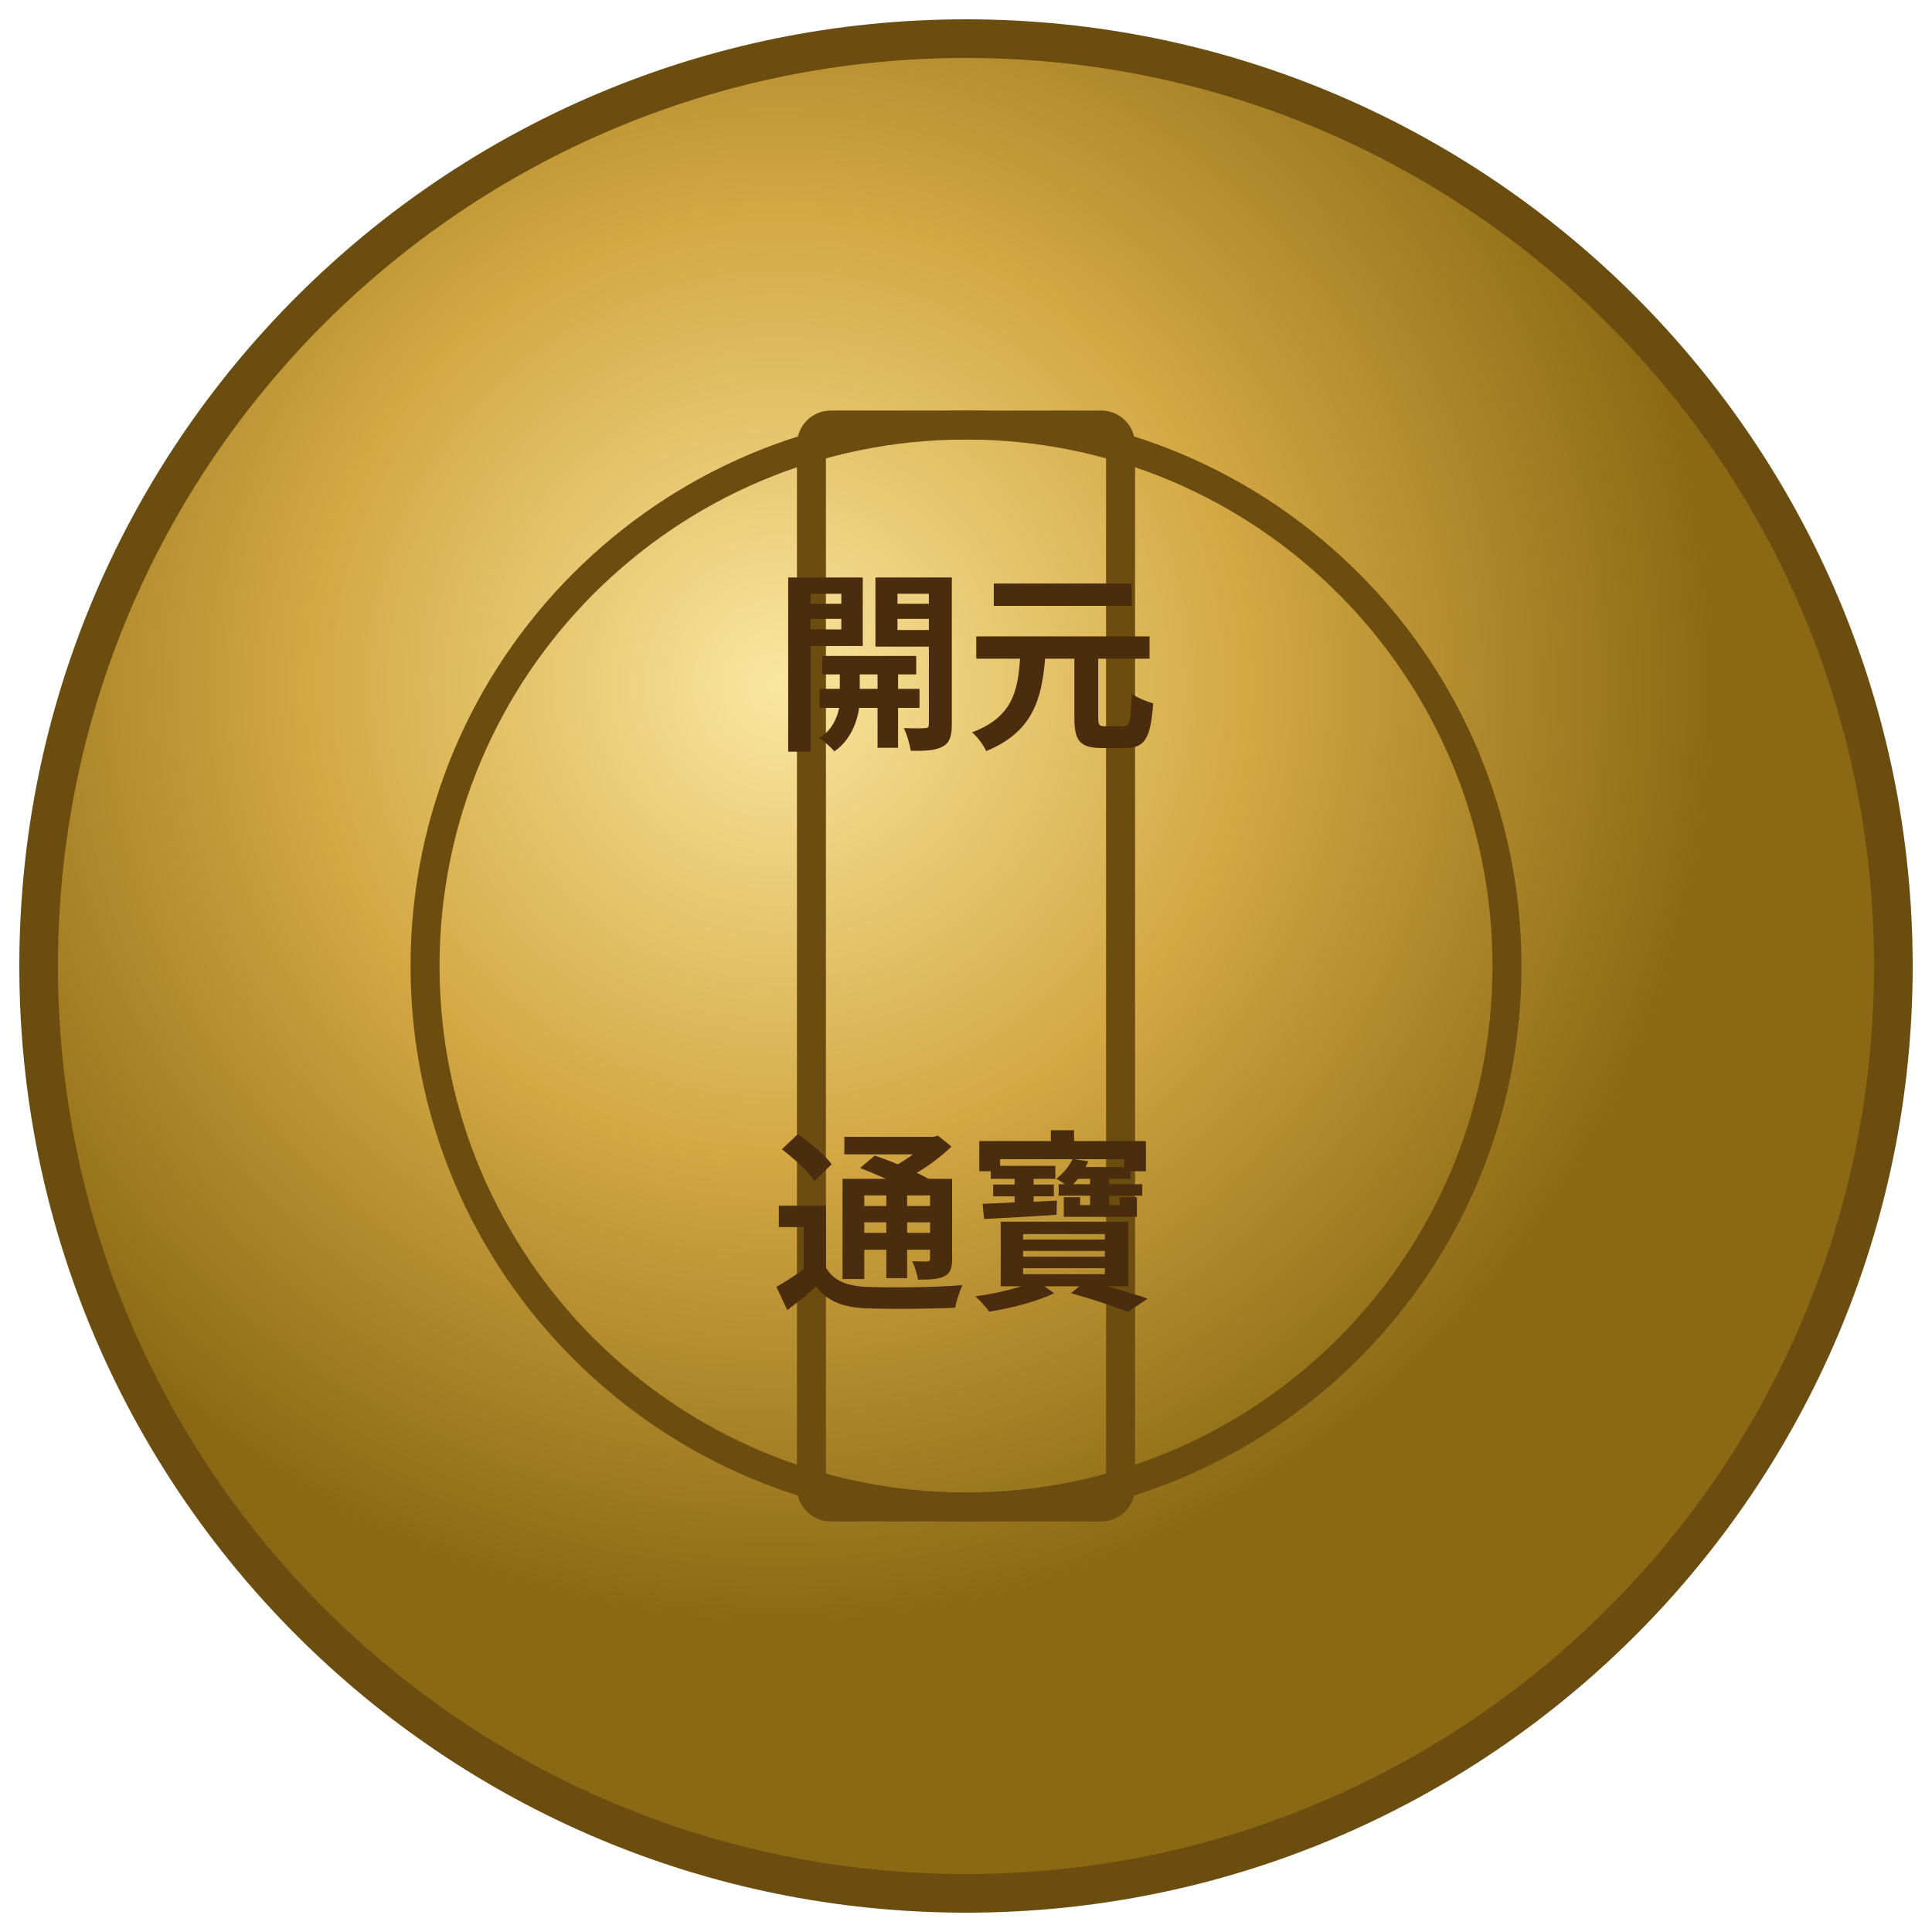
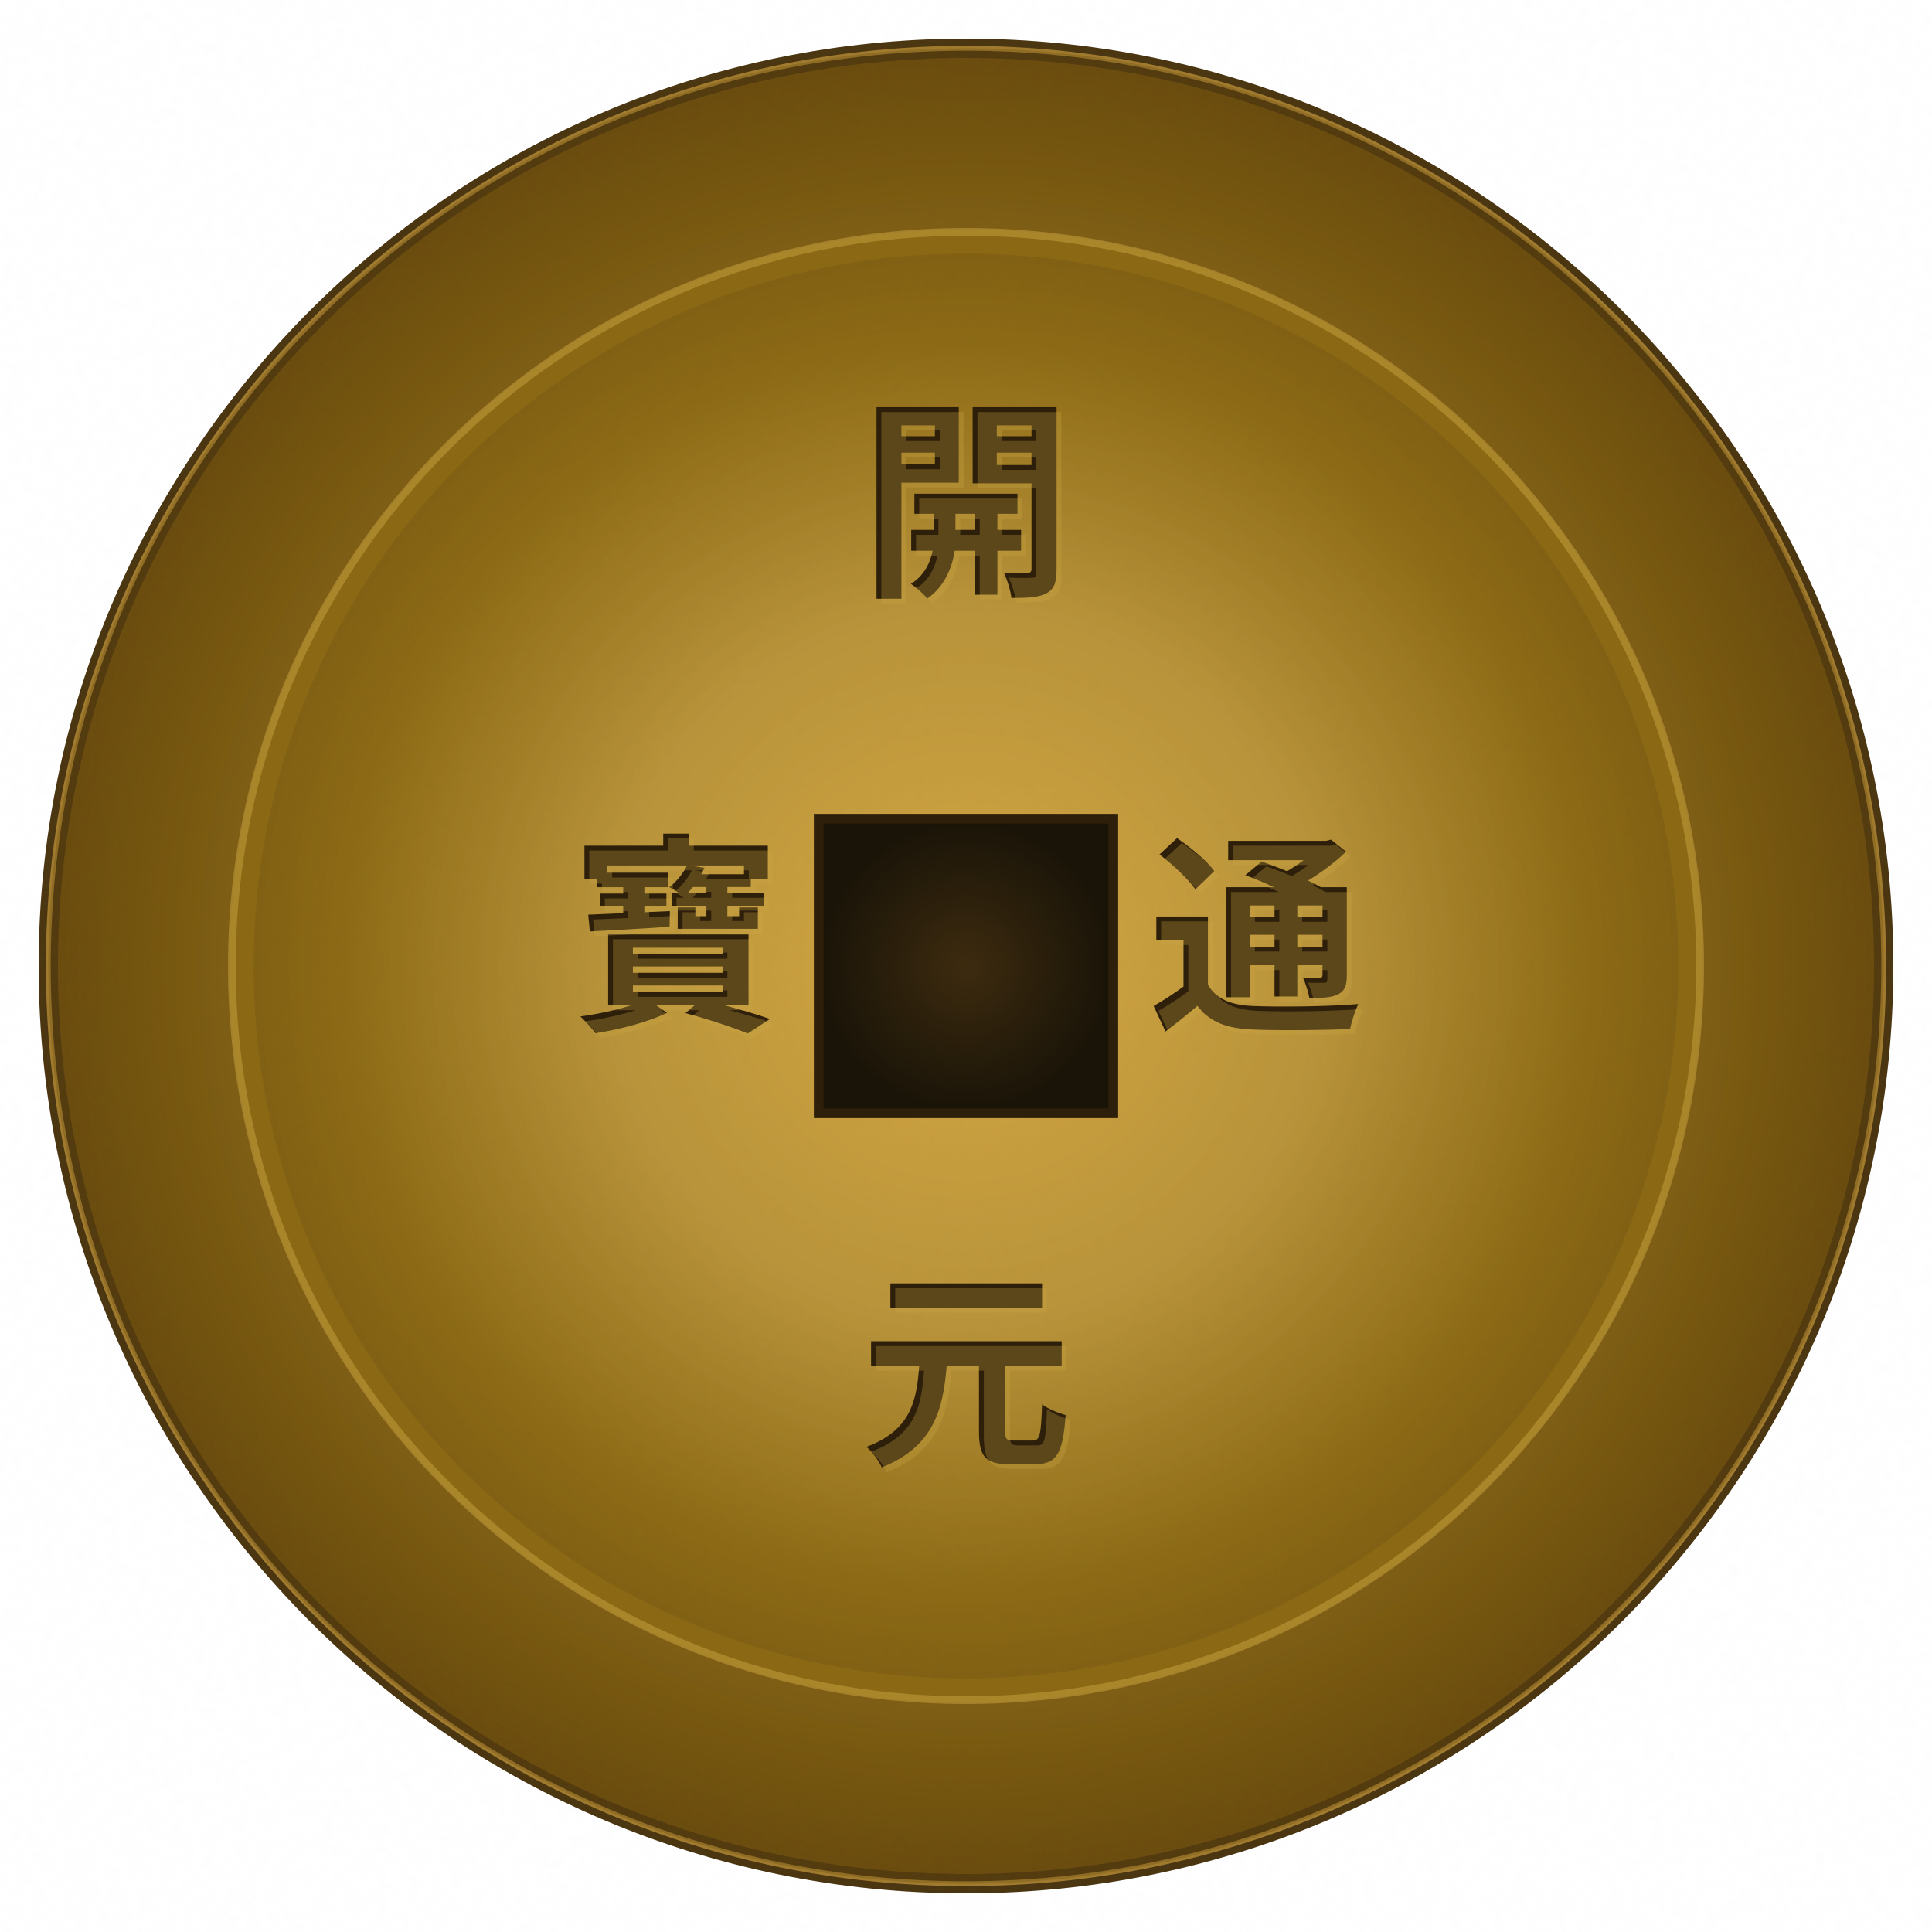
- <svg xmlns="http://www.w3.org/2000/svg" viewBox="0 0 100 100">
+ <svg xmlns="http://www.w3.org/2000/svg" viewBox="0 0 200 200">
  <defs>
-     <radialGradient id="coinGrad1" cx="40%" cy="35%">
-       <stop offset="0%" style="stop-color:#f9e79f;stop-opacity:1" />
-       <stop offset="50%" style="stop-color:#d4a843;stop-opacity:1" />
-       <stop offset="100%" style="stop-color:#8b6914;stop-opacity:1" />
+     <radialGradient id="coinBg1">
+       <stop offset="0%" stop-color="#d4a843" />
+       <stop offset="40%" stop-color="#b8933a" />
+       <stop offset="70%" stop-color="#8b6914" />
+       <stop offset="100%" stop-color="#6b4d0f" />
    </radialGradient>
+     <radialGradient id="holeGrad1">
+       <stop offset="0%" stop-color="#3d2b0f" />
+       <stop offset="100%" stop-color="#1a1408" />
+     </radialGradient>
+     <filter id="rust1">
+       <feTurbulence type="fractalNoise" baseFrequency="0.9" numOctaves="4" result="noise" />
+       <feColorMatrix in="noise" type="saturate" values="0.1" result="desaturatedNoise" />
+       <feComponentTransfer in="desaturatedNoise" result="theNoise">
+         <feFuncA type="table" tableValues="0 0 0.05 0.1" />
+       </feComponentTransfer>
+       <feBlend in="SourceGraphic" in2="theNoise" mode="multiply" />
+     </filter>
  </defs>
-   <circle cx="50" cy="50" r="48" fill="url(#coinGrad1)" stroke="#6b4d0f" stroke-width="2" />
-   <circle cx="50" cy="50" r="28" fill="none" stroke="#6b4d0f" stroke-width="1.5" />
-   <rect x="42" y="22" width="16" height="56" fill="none" stroke="#6b4d0f" stroke-width="1.5" rx="1" />
-   <text x="50" y="38" font-family="serif" font-size="10" fill="#4a2c0f" text-anchor="middle" font-weight="bold">開元</text>
-   <text x="50" y="67" font-family="serif" font-size="10" fill="#4a2c0f" text-anchor="middle" font-weight="bold">通寶</text>
+   <circle cx="100" cy="100" r="95" fill="url(#coinBg1)" stroke="#4a3510" stroke-width="2" />
+   <circle cx="100" cy="100" r="95" fill="none" stroke="#d9a841" stroke-width="0.5" opacity="0.6" />
+   <circle cx="100" cy="100" r="95" fill="url(#coinBg1)" filter="url(#rust1)" opacity="0.3" />
+   <circle cx="100" cy="100" r="75" fill="none" stroke="#8b6914" stroke-width="2.5" />
+   <circle cx="100" cy="100" r="76" fill="none" stroke="#c9a442" stroke-width="0.8" opacity="0.5" />
+   <rect x="85" y="85" width="30" height="30" fill="url(#holeGrad1)" stroke="#2d1f0a" stroke-width="1.5" />
+   <rect x="85.5" y="85.5" width="29" height="29" fill="none" stroke="#1a1408" stroke-width="0.5" />
+   <text x="100" y="60" font-family="'STKaiti', 'KaiTi', 'SimKai', serif" font-size="22" font-weight="bold" fill="#2d1f0a" text-anchor="middle">開</text>
+   <text x="100" y="150" font-family="'STKaiti', 'KaiTi', 'SimKai', serif" font-size="22" font-weight="bold" fill="#2d1f0a" text-anchor="middle">元</text>
+   <text x="130" y="105" font-family="'STKaiti', 'KaiTi', 'SimKai', serif" font-size="22" font-weight="bold" fill="#2d1f0a" text-anchor="middle">通</text>
+   <text x="70" y="105" font-family="'STKaiti', 'KaiTi', 'SimKai', serif" font-size="22" font-weight="bold" fill="#2d1f0a" text-anchor="middle">寶</text>
+   <text x="100.5" y="60.5" font-family="'STKaiti', 'KaiTi', 'SimKai', serif" font-size="22" font-weight="bold" fill="#c9a442" text-anchor="middle" opacity="0.3">開</text>
+   <text x="100.5" y="150.5" font-family="'STKaiti', 'KaiTi', 'SimKai', serif" font-size="22" font-weight="bold" fill="#c9a442" text-anchor="middle" opacity="0.3">元</text>
+   <text x="130.5" y="105.5" font-family="'STKaiti', 'KaiTi', 'SimKai', serif" font-size="22" font-weight="bold" fill="#c9a442" text-anchor="middle" opacity="0.3">通</text>
+   <text x="70.5" y="105.5" font-family="'STKaiti', 'KaiTi', 'SimKai', serif" font-size="22" font-weight="bold" fill="#c9a442" text-anchor="middle" opacity="0.3">寶</text>
</svg>
